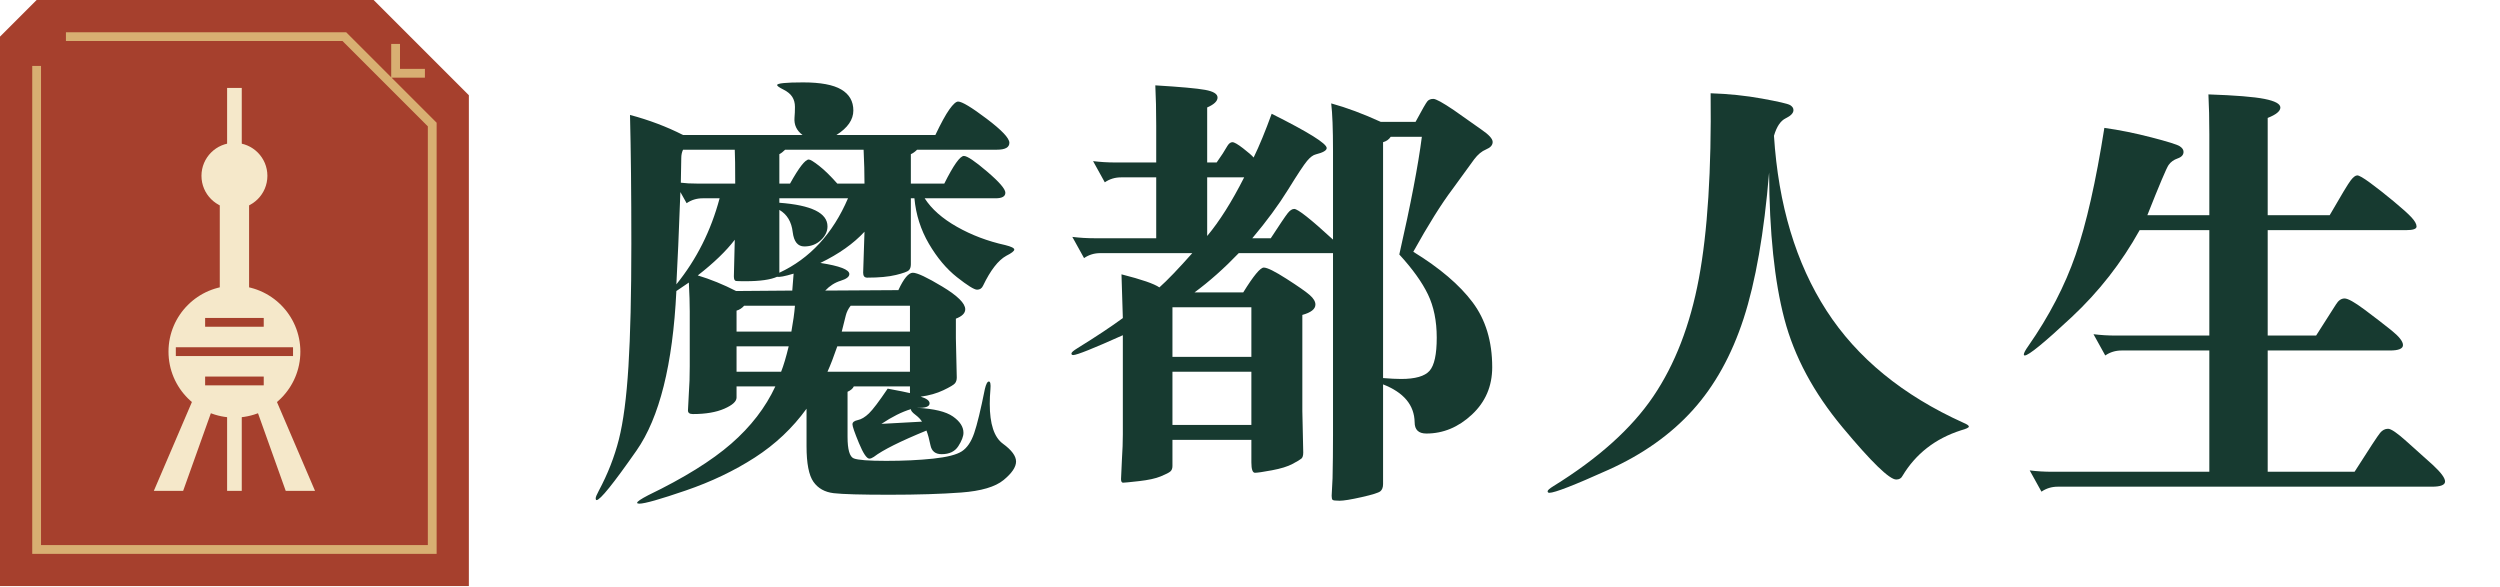
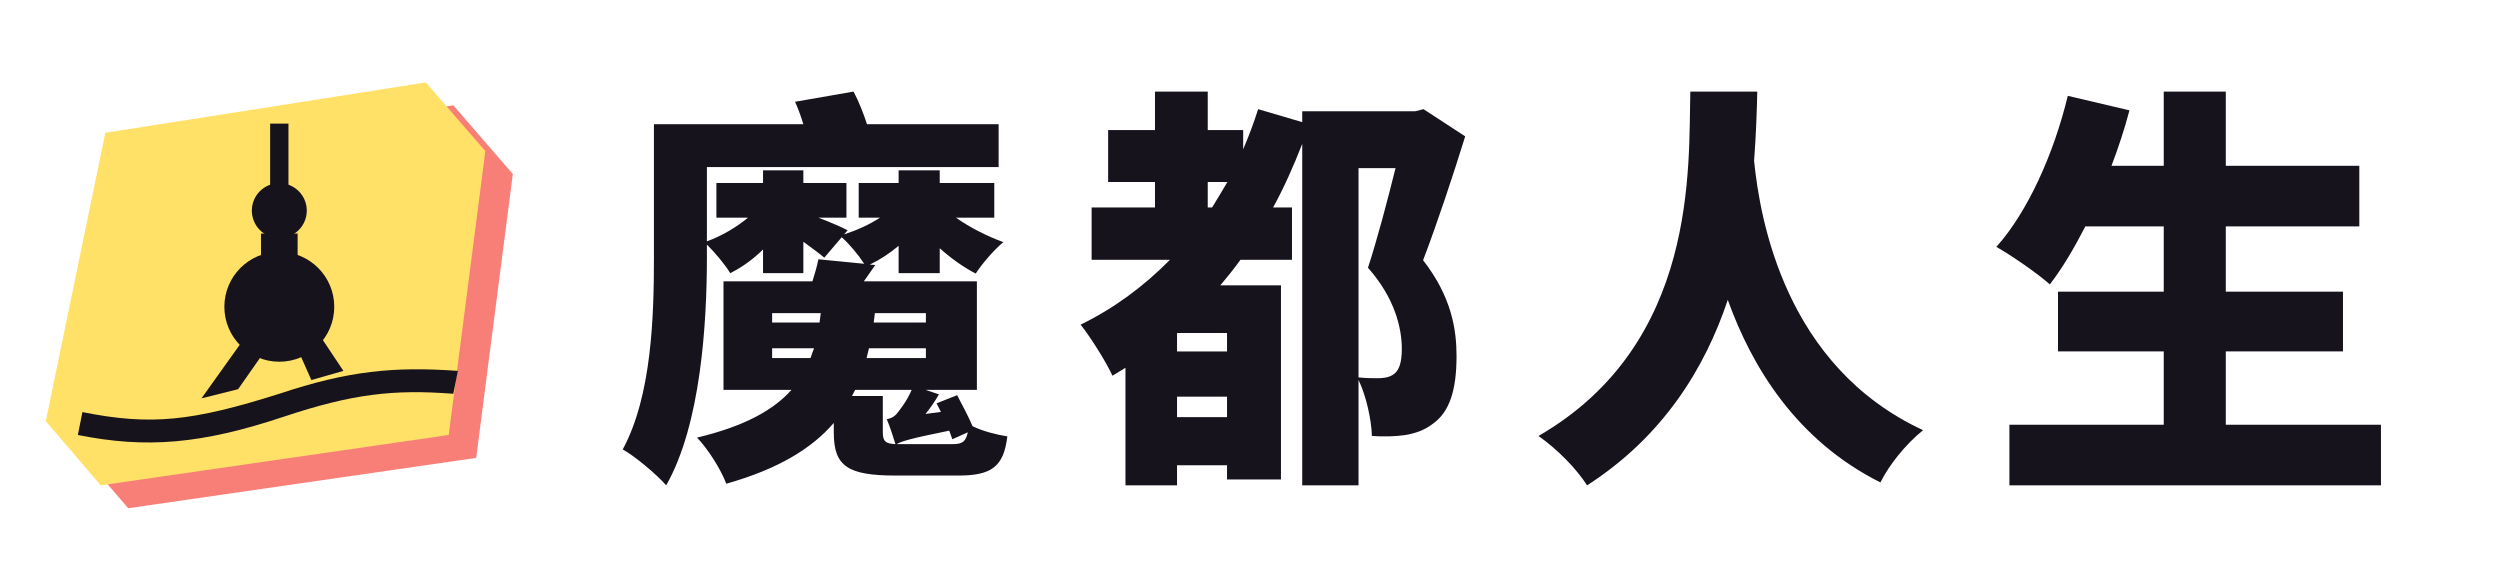
<svg xmlns="http://www.w3.org/2000/svg" viewBox="0 0 273 64" role="img" aria-label="魔都人生">
-   <g transform="translate(0 0) scale(.8)">
-     <path fill="#a6402d" d="M5 0H51L64 13V80H0V5Z" />
-     <path fill="none" stroke="#d8af72" stroke-width="1.2" d="M9 5H47L59 17V75H5V9M54 6V10H58" />
-     <g fill="#f5e8ca">
-       <path d="M31 12H33V20H31ZM30 27H34V42H30ZM27 53H30L25 67H21ZM34 53H37L43 67H39ZM31 53H33V67H31Z" />
-       <circle cx="32" cy="24" r="4.5" />
-       <circle cx="32" cy="48" r="9" />
-     </g>
-     <g stroke="#a6402d" fill="none">
-       <path d="M24 48H40M28 44H36M28 52H36" stroke-width="1.2" />
+   <g transform="scale(.5)">
+     <path fill="#f87e78" d="M25 35 99 23l13 15-8 62-76 11-12-14Z" />
+     <path fill="#ffe168" d="M23 29 93 18l13 15-8 62-76 11-12-14Z" />
+     <g fill="#17131d">
+       <path d="M59 27h4v15h-4zm-2 24h8v14h-8zm-3 22 5 2-7 10-8 2zm10 1 5-2 6 9-7 2z" />
+       <circle cx="61" cy="46" r="6" />
+       <circle cx="61" cy="67" r="12" />
+       <path d="M18 90c15 3 24 2 43-4 15-5 25-6 39-5l-1 5c-13-1-22 0-37 5-18 6-30 7-45 4z" />
    </g>
  </g>
-   <path fill="#173a30" transform="translate(63.296 49.207) scale(0.04868 -0.04868)" d="M500 708Q480 723 482 747Q483 758 483.0 771.0Q483 784 477.0 793.5Q471 803 457.0 810.0Q443 817 443 820Q443 826 501.5 826.0Q560 826 587.0 810.0Q614 794 614.0 763.0Q614 732 576 708H798Q817 748 829.5 765.5Q842 783 849 783Q862 783 913.0 744.5Q964 706 964.0 690.5Q964 675 936 675H757Q750 668 743 665V599H818Q849 661 862 661Q873 661 914.0 626.0Q955 591 955.0 578.5Q955 566 933 566H774Q797 530 846.5 502.0Q896 474 955 461Q975 456 975.0 451.0Q975 446 957 437Q930 422 905 370Q901 361 891.5 361.0Q882 361 846.5 389.0Q811 417 783.5 464.0Q756 511 751 566H743V418Q743 409 738.5 404.5Q734 400 709.5 394.0Q685 388 645 388Q636 388 636 399L639 491Q602 451 540 421Q605 411 605 396Q605 387 585.5 381.0Q566 375 551 359L715 360Q733 399 747.5 399.0Q762 399 813.5 368.0Q865 337 865 317Q865 304 844 296V252L846 164Q846 156 842.0 151.0Q838 146 816.0 135.5Q794 125 765 121Q785 115 785 106Q785 95 757 96Q814 93 837.5 76.5Q861 60 861 40Q861 28 849.5 10.0Q838 -8 812 -8Q791 -8 787.0 12.0Q783 32 778 45Q690 9 660 -14Q654 -18 650 -18Q641 -18 626.5 17.0Q612 52 612.0 59.0Q612 66 624.0 68.5Q636 71 649.0 83.5Q662 96 691 139Q729 132 741 129V144H615Q612 137 601 132V31Q601 -12 615.0 -17.5Q629 -23 687.5 -23.0Q746 -23 793.0 -18.0Q840 -13 857.5 -1.5Q875 10 885.0 39.0Q895 68 909 138Q913 155 918.0 155.0Q923 155 921.5 137.5Q920 120 920 105Q920 37 949.5 15.5Q979 -6 979.0 -24.5Q979 -43 951.0 -66.0Q923 -89 856.0 -94.0Q789 -99 694.5 -99.0Q600 -99 570.0 -95.5Q540 -92 524.5 -70.0Q509 -48 509 10V94Q462 29 393.0 -15.5Q324 -60 238.0 -89.5Q152 -119 134 -119Q129 -119 129 -117Q129 -113 154 -100Q274 -42 340.0 15.5Q406 73 439 144H352V119Q352 106 324.5 94.0Q297 82 254 82Q243 82 243 90L245 129Q247 155 247 189V312Q247 339 245 377L217 358Q205 111 127.5 0.0Q50 -111 38 -111Q36 -111 36.0 -107.0Q36 -103 43 -90Q73 -34 88.0 25.0Q103 84 109.5 189.0Q116 294 116.0 464.0Q116 634 113 753Q177 736 232 708ZM348 675H232Q228 667 228 656L227 601Q242 599 264 599H349Q349 656 348 675ZM637 675H461Q454 668 448 665V599H472Q502 653 514 653Q519 653 537.0 639.0Q555 625 578 599H639Q639 633 637 675ZM226 580Q221 444 217 373Q285 457 314 566H276Q256 566 240 555ZM448 566V556Q556 548 556 503Q556 486 541.0 472.0Q526 458 504.0 458.0Q482 458 478 490Q474 525 448 540V399Q551 447 602 566ZM443 390Q421 380 372 380Q356 380 351.0 380.5Q346 381 346 391L348 473Q319 435 265 393Q308 380 351 358L477 359L480 397Q450 388 443 390ZM483 325H369Q362 317 352 314V267H475Q481 300 483 325ZM741 267V325H608Q600 315 597 303L588 267ZM469 234H352V177H452Q460 197 469 234ZM741 177V234H578Q566 199 556 177ZM743 93Q713 84 677 60L768 65Q763 73 753.0 80.5Q743 88 743 93Z" />
-   <path fill="#173a30" transform="translate(115.916 49.312) scale(0.04925 -0.04925)" d="M210 608H132Q112 608 96 597L70 644Q94 641 120 641H210V723Q210 773 208 812Q291 807 318.5 802.0Q346 797 346.0 785.0Q346 773 323 763V641H344Q359 662 368 678Q373 686 379.0 686.0Q385 686 402.5 672.5Q420 659 426 652Q445 691 466 749Q588 688 588 673Q588 665 564 659Q555 657 544.5 644.5Q534 632 502.5 581.0Q471 530 423 473H464Q494 519 501.5 528.5Q509 538 516 538Q528 538 602 470V667Q602 739 598 772Q649 758 708 731H785Q807 772 811.5 777.0Q816 782 824.5 782.0Q833 782 870 757L931 714Q956 697 956.0 686.5Q956 676 941.5 670.0Q927 664 915 648L867 582Q830 533 780 443Q868 389 911.5 331.0Q955 273 955 187Q955 124 910.0 82.0Q865 40 809 40Q783 40 783 65Q782 122 713 149V-72Q713 -83 707.0 -88.0Q701 -93 665.5 -101.0Q630 -109 616.5 -109.0Q603 -109 601.0 -107.0Q599 -105 599 -98L601 -59Q602 -14 602 36V440H393Q344 389 295 353H403Q437 408 448.5 408.0Q460 408 499.0 383.0Q538 358 550.5 347.0Q563 336 563 326Q563 311 534 303V90L536 -2Q536 -12 532.0 -15.5Q528 -19 512.0 -27.5Q496 -36 466.5 -41.5Q437 -47 429.0 -47.0Q421 -47 421 -24V26H246V-32Q246 -40 241.5 -44.0Q237 -48 220.0 -55.0Q203 -62 172.0 -65.5Q141 -69 136.5 -69.0Q132 -69 132 -61L134 -17Q136 13 136 38V258Q38 214 26 214Q22 214 22.0 217.5Q22 221 35 229Q98 268 136 296Q133 386 133 393Q200 376 217 364Q243 387 290 440H86Q66 440 50 429L24 476Q48 473 74 473H210ZM713 163Q737 161 753 161Q800 161 816.0 179.0Q832 197 832.0 252.5Q832 308 812.5 348.5Q793 389 749 437Q787 604 799 698H730Q724 689 713 686ZM405 608H323V478Q364 527 405 608ZM246 320V210H421V320ZM421 177H246V59H421Z" />
-   <path fill="#173a30" transform="translate(167.646 49.171) scale(0.04837 -0.04837)" d="M528 627Q511 422 470.5 297.5Q430 173 355.5 90.5Q281 8 165.5 -44.0Q50 -96 32 -96Q28 -96 28.0 -92.5Q28 -89 41 -81Q193 13 266.5 121.5Q340 230 369.5 388.0Q399 546 396 806Q457 804 512.0 794.0Q567 784 575.0 779.5Q583 775 583 768Q583 758 565.5 749.5Q548 741 539 710Q554 476 657.5 315.5Q761 155 967 62Q979 57 979.0 53.5Q979 50 961 45Q874 17 829 -58Q825 -66 815 -66Q792 -66 694.0 51.5Q596 169 562.5 296.5Q529 424 528 627Z" />
-   <path fill="#173a30" transform="translate(218.777 50.528) scale(0.04941 -0.04941)" d="M318 547H455V726Q455 776 453 814Q542 811 577.0 804.0Q612 797 612.0 785.0Q612 773 584 762V547H721Q759 613 767.5 624.0Q776 635 782.0 635.0Q788 635 810.5 618.5Q833 602 862.0 578.0Q891 554 902.0 542.0Q913 530 913.0 522.0Q913 514 890 514H584V281H691L735 350Q743 363 754.0 363.0Q765 363 798.5 338.0Q832 313 857.5 292.5Q883 272 883.0 260.0Q883 248 854 248H584V-20H776Q825 57 832.5 66.0Q840 75 850.0 75.0Q860 75 891 47L949 -5Q976 -30 976.0 -41.5Q976 -53 947 -53H120Q100 -53 84 -64L58 -17Q82 -20 108 -20H455V248H261Q241 248 225 237L199 284Q223 281 249 281H455V514H301Q241 406 150.5 321.5Q60 237 47 237Q45 237 45 239Q45 244 55 258Q124 357 159.5 459.5Q195 562 223 740Q273 733 327.0 719.0Q381 705 389.5 699.5Q398 694 398 687Q398 677 385.0 672.5Q372 668 365.0 658.0Q358 648 318 547Z" />
+   <g fill="#17131d">
+     <path transform="translate(67.439 48.366) scale(0.043165 -0.04456)" d="M449 836C457 819 464 800 470 781H92V456C92 313 87 116 13 -16C42 -31 100 -78 123 -104C211 46 226 294 226 456V486C246 467 272 437 285 416C314 430 343 450 368 474V416H470V493C491 478 511 464 523 454L567 504C586 488 610 460 624 439L508 450C505 434 499 415 493 396H268V130H440C395 81 322 41 201 13C229 -15 262 -66 275 -100C407 -64 492 -13 547 49V25C547 -57 582 -80 704 -80C730 -80 835 -80 862 -80C945 -80 977 -59 986 16C959 20 923 29 898 41C889 62 872 93 859 117L807 97L818 76L779 71C791 85 803 102 813 119L779 130H909V396H623L652 436L638 437C664 449 689 465 711 483V416H815V477C844 452 876 430 906 415C922 439 953 474 976 492C936 506 891 528 856 552H953V637H815V668H711V637H610V552H664C637 535 605 521 573 511L582 521C571 527 538 541 508 552H579V637H470V668H368V637H250V552H330C300 528 263 507 226 494V676H964V781H631C622 808 610 837 597 861ZM391 232H497L488 208H391ZM636 232H780V208H630ZM391 318H514L511 295H391ZM651 318H780V295H648ZM601 130H744C732 102 711 77 705 70C698 63 691 60 681 58C689 41 698 12 703 -3C678 -2 671 4 671 26V115H593ZM886 26C881 3 872 -3 848 -3C823 -3 738 -3 719 -3H706C718 4 742 11 839 30L847 9Z" />
+     <path transform="translate(117.742 48.705) scale(0.042989 -0.045696)" d="M569 800V774L457 805C446 772 433 740 419 709V755H329V847H195V755H76V631H195V570H34V445H233C167 382 91 329 6 290C31 261 72 199 87 168L120 187V-94H251V-46H378V-80H515V384H361C379 404 396 424 412 445H543V570H495C523 618 547 669 569 722V-94H712V158C732 119 745 61 746 24C777 22 807 23 829 26C857 30 882 39 902 54C943 82 961 133 961 215C961 277 949 356 876 444C911 530 951 643 983 740L877 805L856 800ZM329 631H379C366 610 353 590 340 570H329ZM251 69V118H378V69ZM251 226V270H378V226ZM712 164V664H806C786 588 759 492 736 426C804 354 822 282 822 232C822 199 815 179 799 170C789 164 775 162 761 162C747 162 732 162 712 164Z" />
+     <path transform="translate(167.130 48.741) scale(0.043523 -0.045311)" d="M401 855C396 675 422 248 20 25C69 -8 116 -55 142 -94C333 24 438 189 495 353C556 190 668 14 878 -87C899 -46 940 4 985 39C639 193 576 546 561 688C566 752 568 809 569 855Z" />
+     <path transform="translate(217.287 49.832) scale(0.044586 -0.046587)" d="M191 845C157 710 93 573 16 491C53 471 118 428 147 403C177 440 206 487 234 539H426V386H167V246H426V74H48V-68H958V74H578V246H865V386H578V539H905V681H578V855H426V681H298C315 724 330 767 342 811Z" />
+   </g>
</svg>
